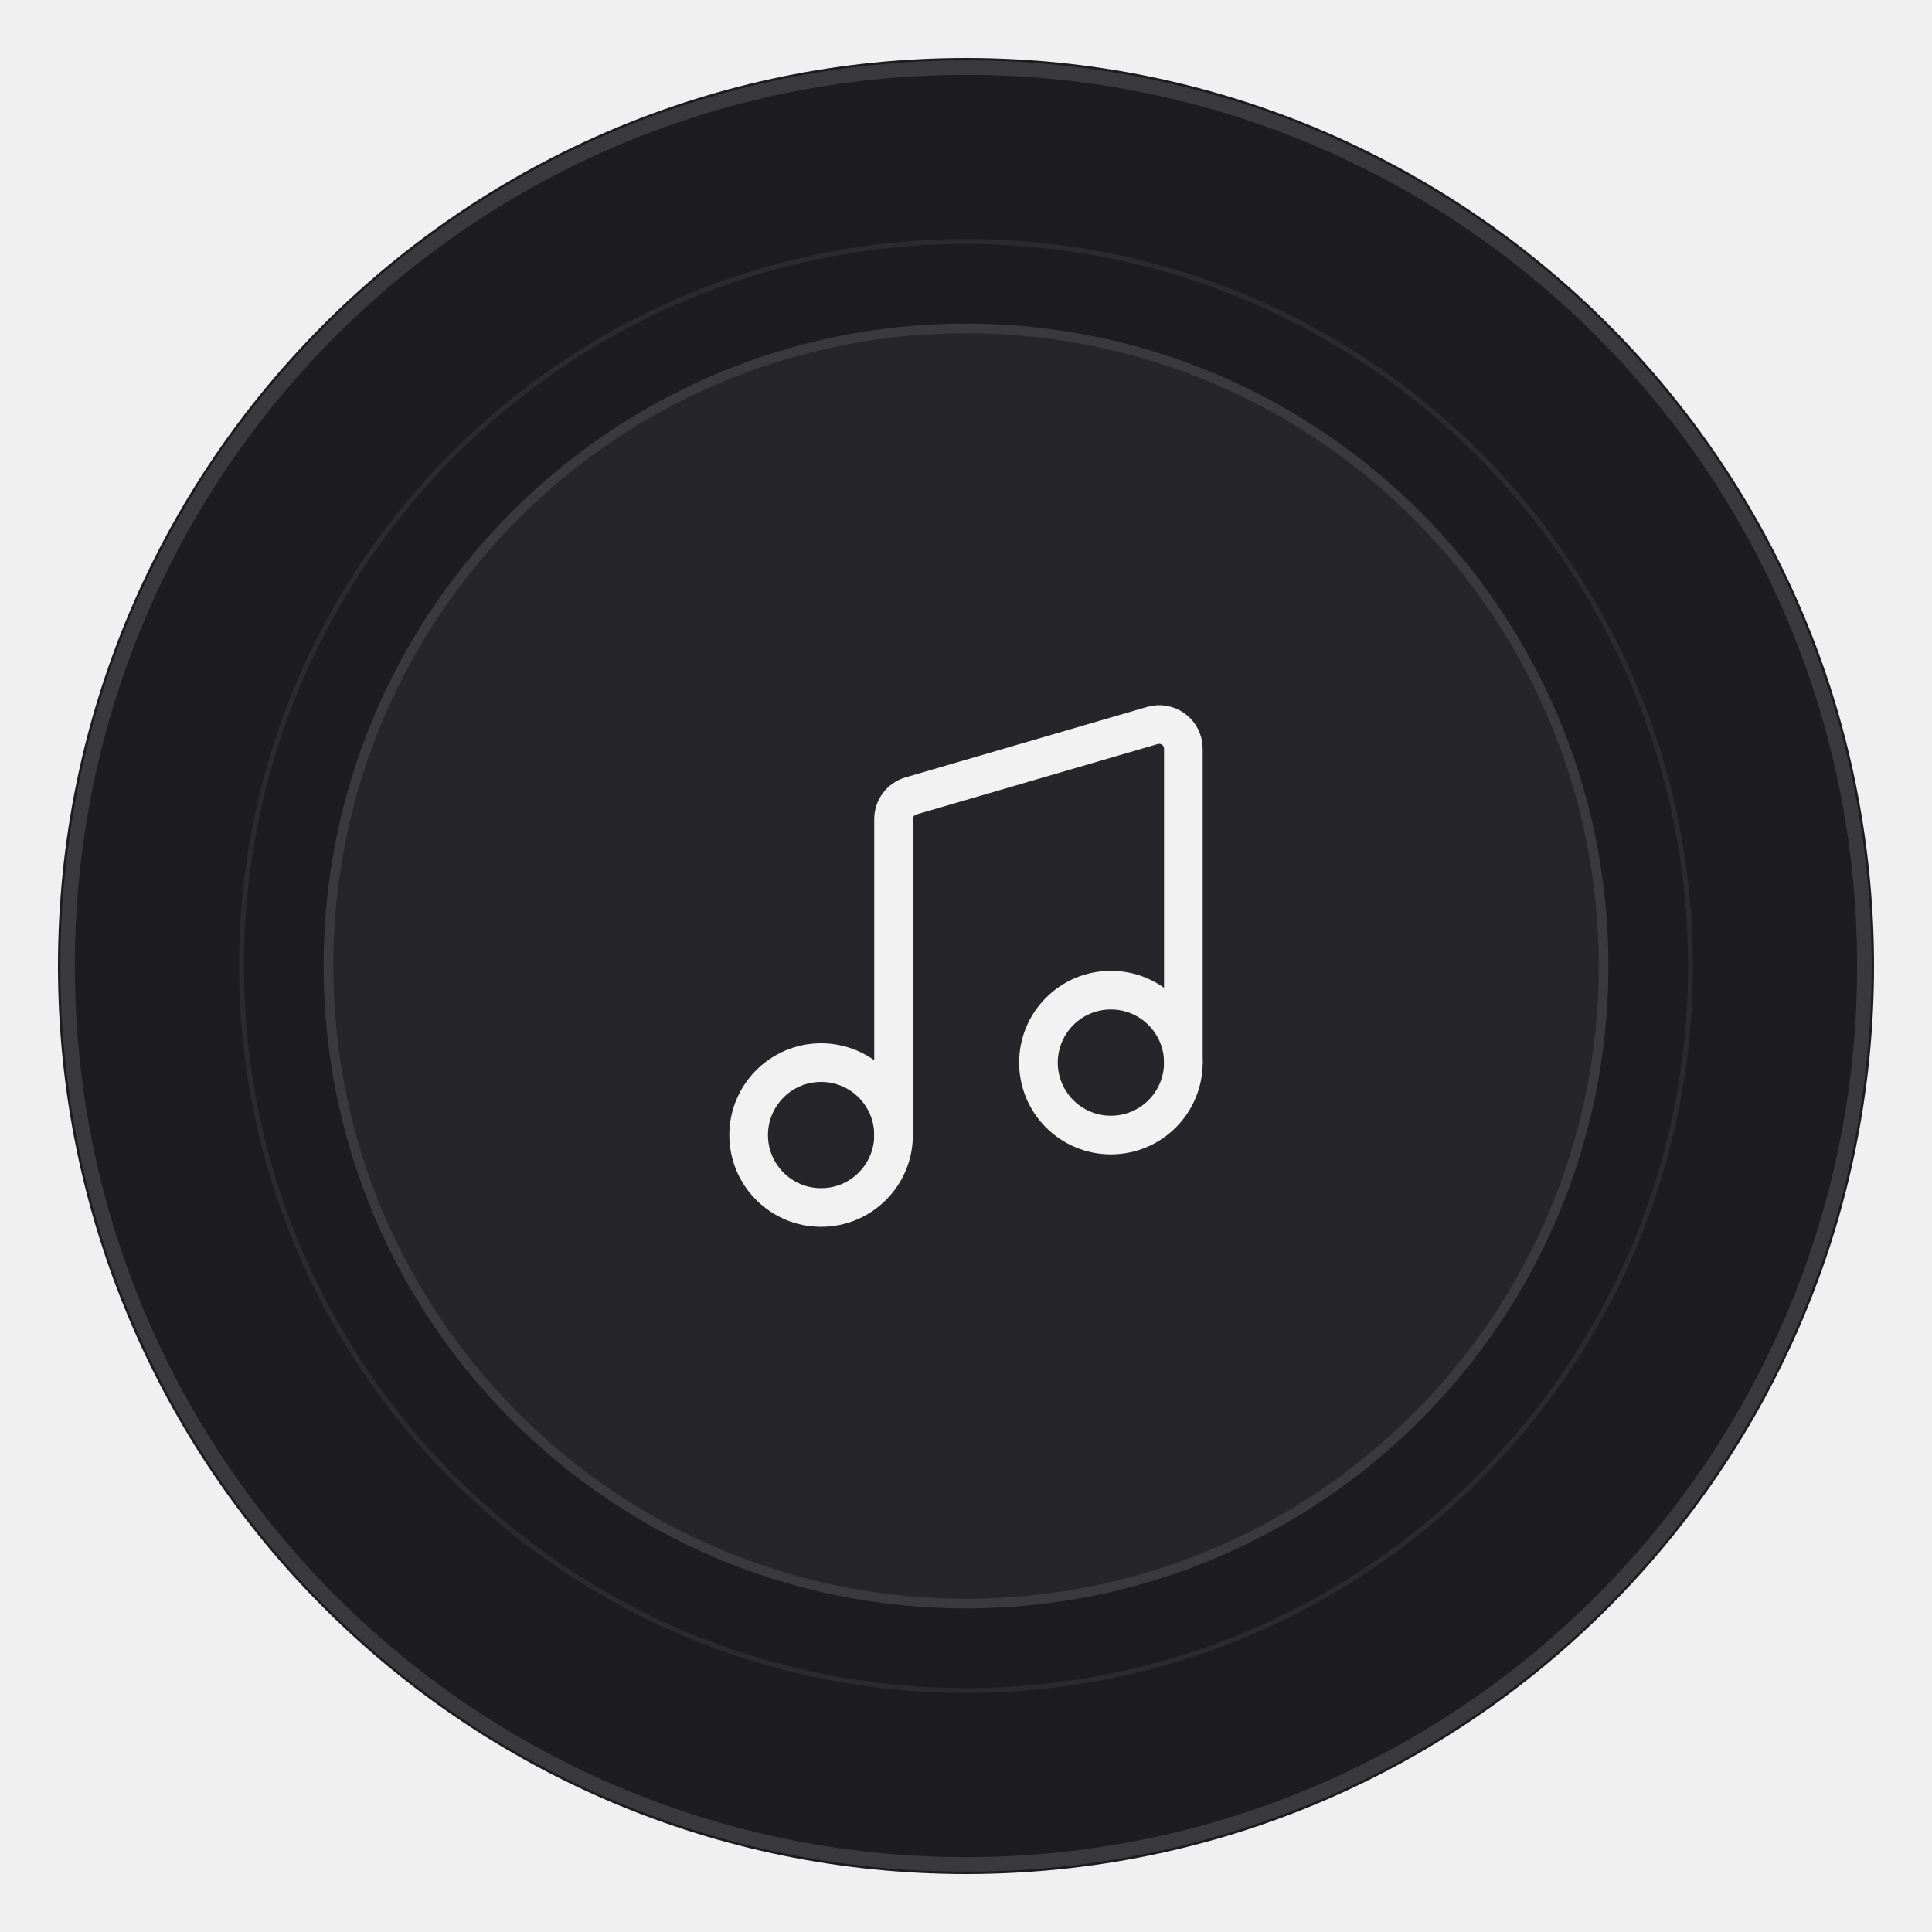
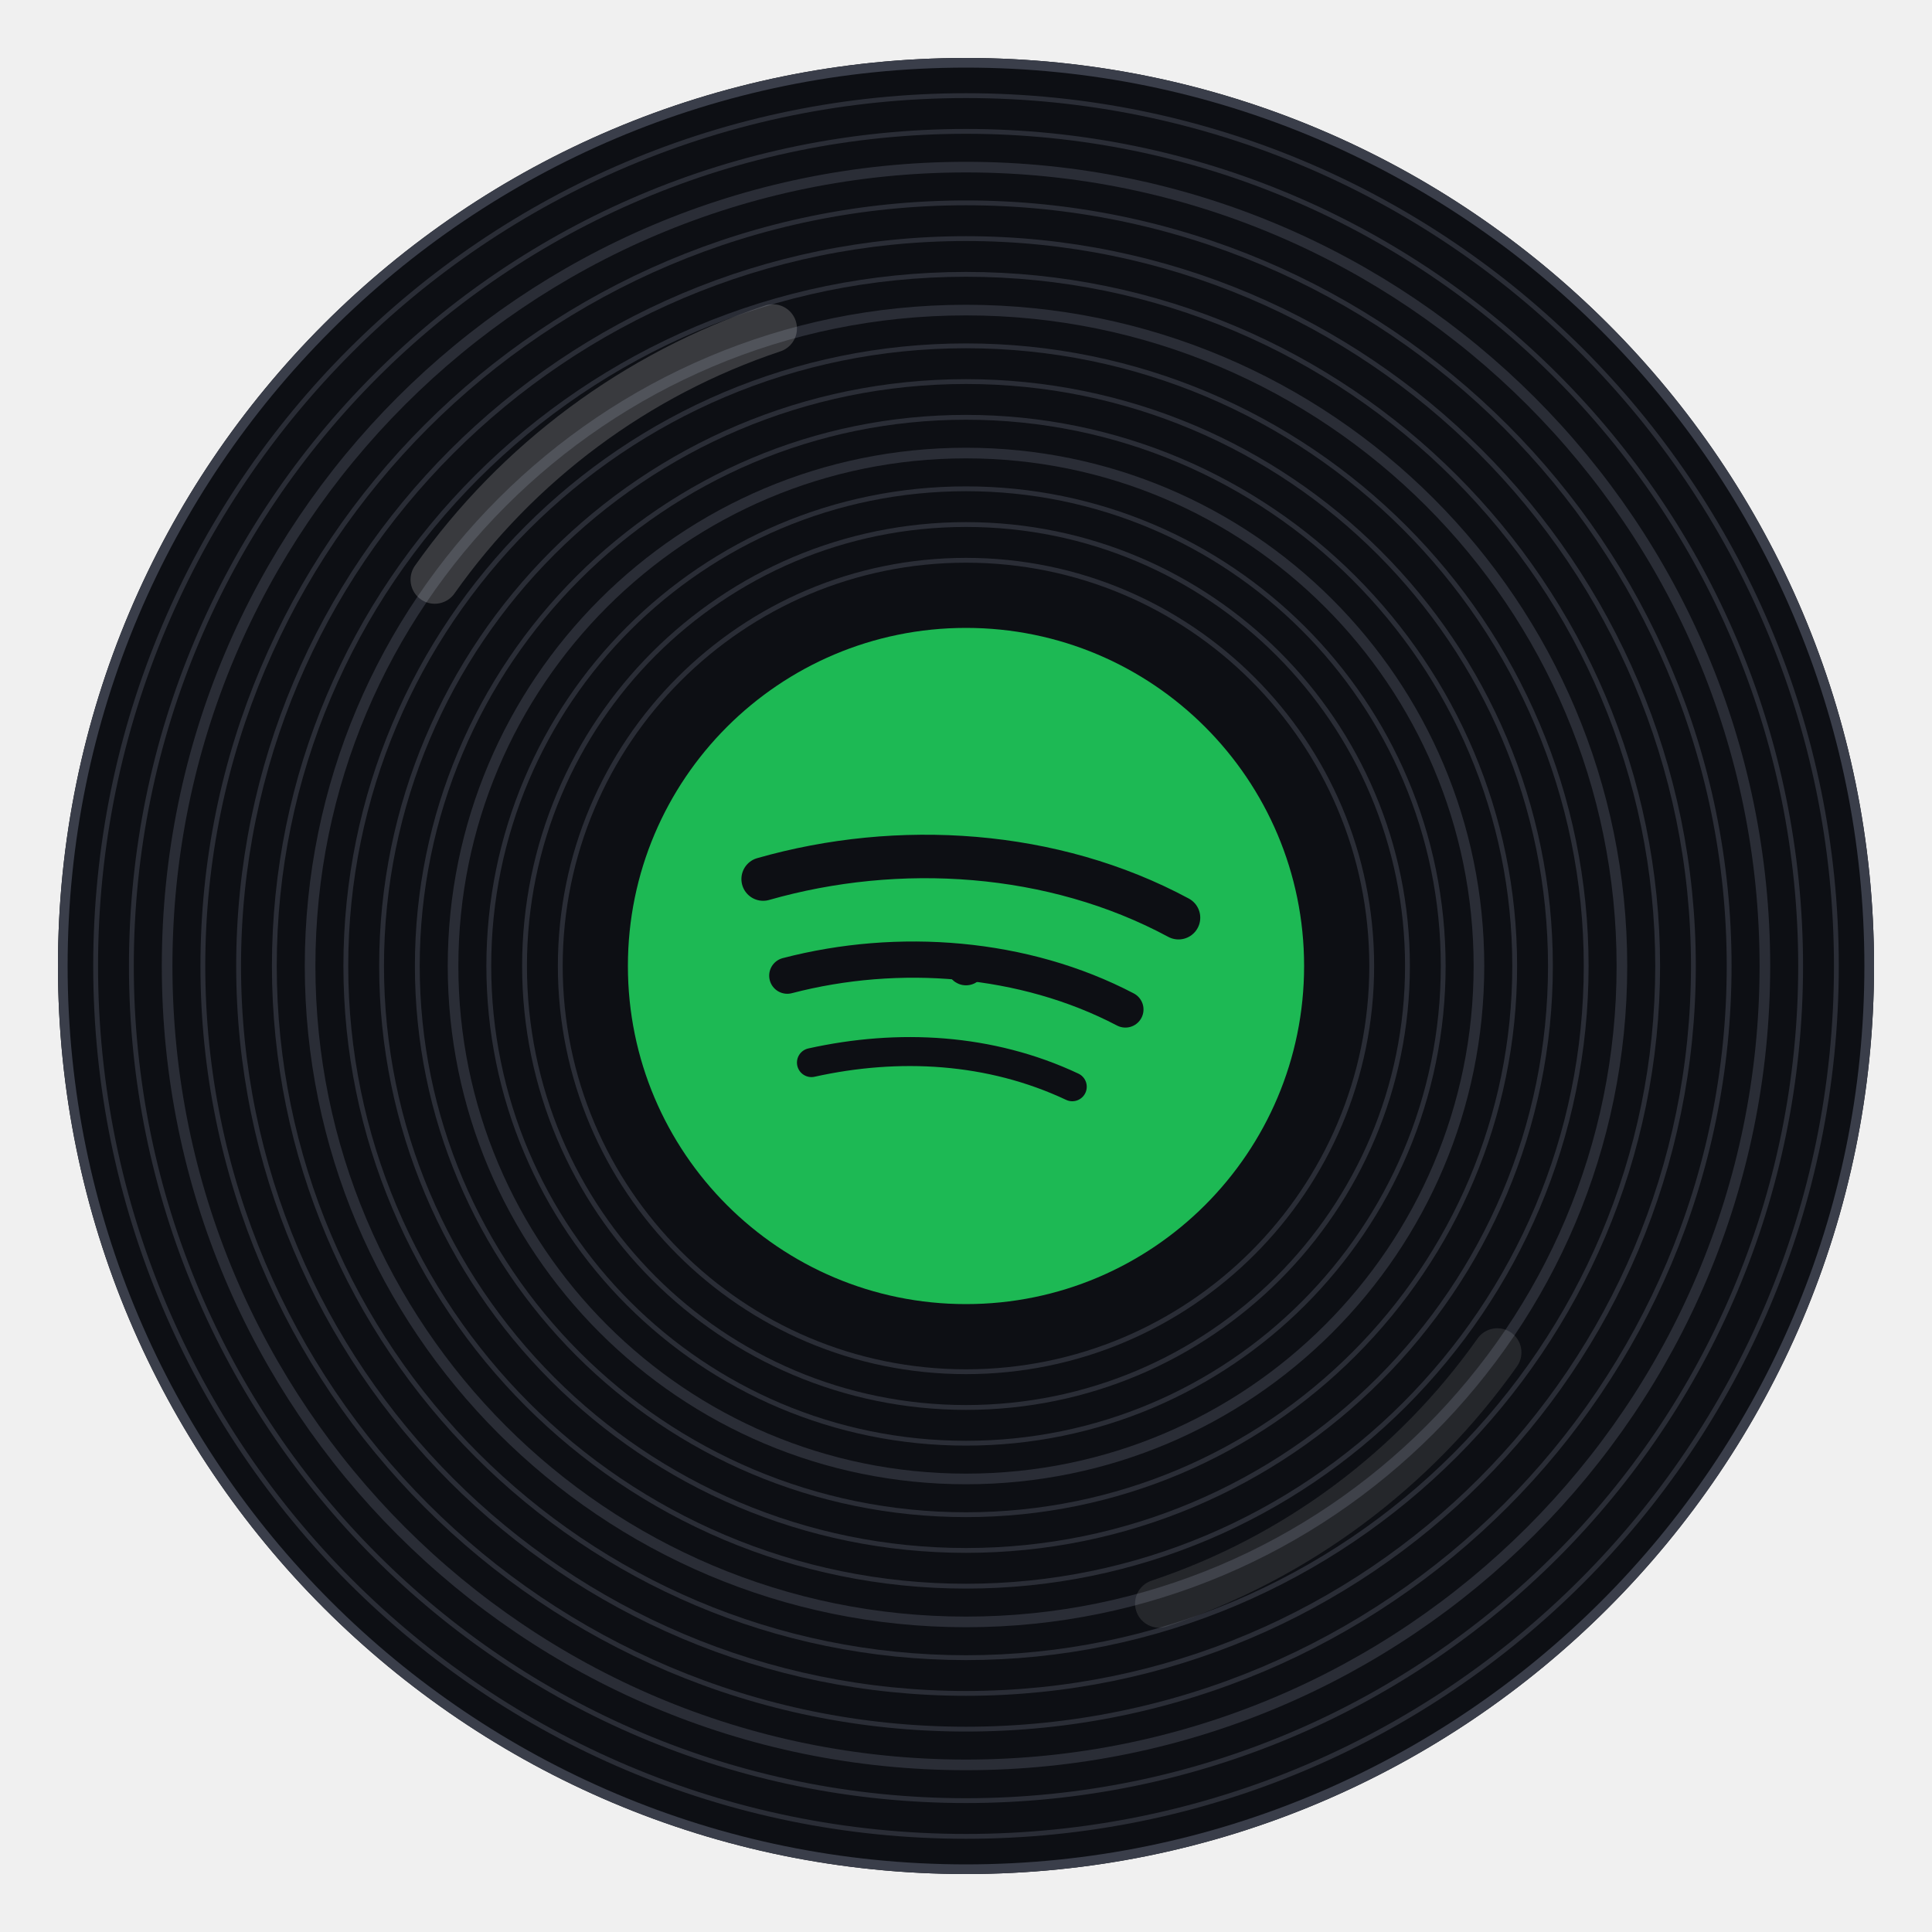
<svg xmlns="http://www.w3.org/2000/svg" viewBox="0 0 400 400" width="400" height="400">
-   <circle cx="200" cy="200" r="188" fill="#1d1d1f" />
-   <circle cx="200" cy="200" r="186" fill="none" stroke="#3a3a3d" stroke-width="3" />
-   <circle cx="200" cy="200" r="132" fill="#26262a" />
-   <circle cx="200" cy="200" r="132" fill="none" stroke="#3a3a3d" stroke-width="2" />
-   <circle cx="200" cy="200" r="150" fill="none" stroke="#3a3a3d" stroke-opacity=".5" stroke-width="1" />
-   <svg width="120" height="120" viewBox="0 0 24 24" fill="none" stroke="#f2f2f2" stroke-width="1.6" stroke-linecap="round" stroke-linejoin="round" class="lucide lucide-eighth-notes lucide-music" aria-hidden="true" x="140" y="140">
-     <path d="M21 16V3a1 1 0 0 0-1.28-.96l-10 2.917a1 1 0 0 0-.72.96V19" />
-     <circle cx="18" cy="16" r="3" />
-     <circle cx="6" cy="19" r="3" />
-   </svg>
+   <circle cx="200" cy="200" r="188" fill="#0d0f14" />
+   <circle cx="200" cy="200" r="187" fill="none" stroke="#3a3e4a" stroke-width="2" />
+   <circle cx="200" cy="200" r="84.0" fill="none" stroke="#2a2d36" stroke-width="1" />
+   <circle cx="200" cy="200" r="91.4" fill="none" stroke="#2a2d36" stroke-width="1" />
+   <circle cx="200" cy="200" r="98.8" fill="none" stroke="#2a2d36" stroke-width="1" />
+   <circle cx="200" cy="200" r="106.2" fill="none" stroke="#2a2d36" stroke-width="2.2" />
+   <circle cx="200" cy="200" r="113.6" fill="none" stroke="#2a2d36" stroke-width="1" />
+   <circle cx="200" cy="200" r="121.0" fill="none" stroke="#2a2d36" stroke-width="1" />
+   <circle cx="200" cy="200" r="128.4" fill="none" stroke="#2a2d36" stroke-width="1" />
+   <circle cx="200" cy="200" r="135.8" fill="none" stroke="#2a2d36" stroke-width="2.2" />
+   <circle cx="200" cy="200" r="143.2" fill="none" stroke="#2a2d36" stroke-width="1" />
+   <circle cx="200" cy="200" r="150.6" fill="none" stroke="#2a2d36" stroke-width="1" />
+   <circle cx="200" cy="200" r="158.0" fill="none" stroke="#2a2d36" stroke-width="1" />
+   <circle cx="200" cy="200" r="165.4" fill="none" stroke="#2a2d36" stroke-width="2.2" />
+   <circle cx="200" cy="200" r="172.8" fill="none" stroke="#2a2d36" stroke-width="1" />
+   <circle cx="200" cy="200" r="180.2" fill="none" stroke="#2a2d36" stroke-width="1" />
+   <path d="M90 120a140 140 0 0 1 70-52" fill="none" stroke="#ffffff" stroke-opacity=".18" stroke-width="10" stroke-linecap="round" />
+   <path d="M310 280a140 140 0 0 1-70 52" fill="none" stroke="#ffffff" stroke-opacity=".1" stroke-width="10" stroke-linecap="round" />
+   <circle cx="200" cy="200" r="70" fill="#1db954" />
+   <path d="M158 182c28-8 60-6 86 8" fill="none" stroke="#0d0f14" stroke-width="9" stroke-linecap="round" />
+   <path d="M163 202c23-6 49-4 70 7" fill="none" stroke="#0d0f14" stroke-width="7.5" stroke-linecap="round" />
+   <path d="M168 220c18-4 37-3 54 5" fill="none" stroke="#0d0f14" stroke-width="6" stroke-linecap="round" />
+   <circle cx="200" cy="200" r="4" fill="#0d0f14" />
</svg>
